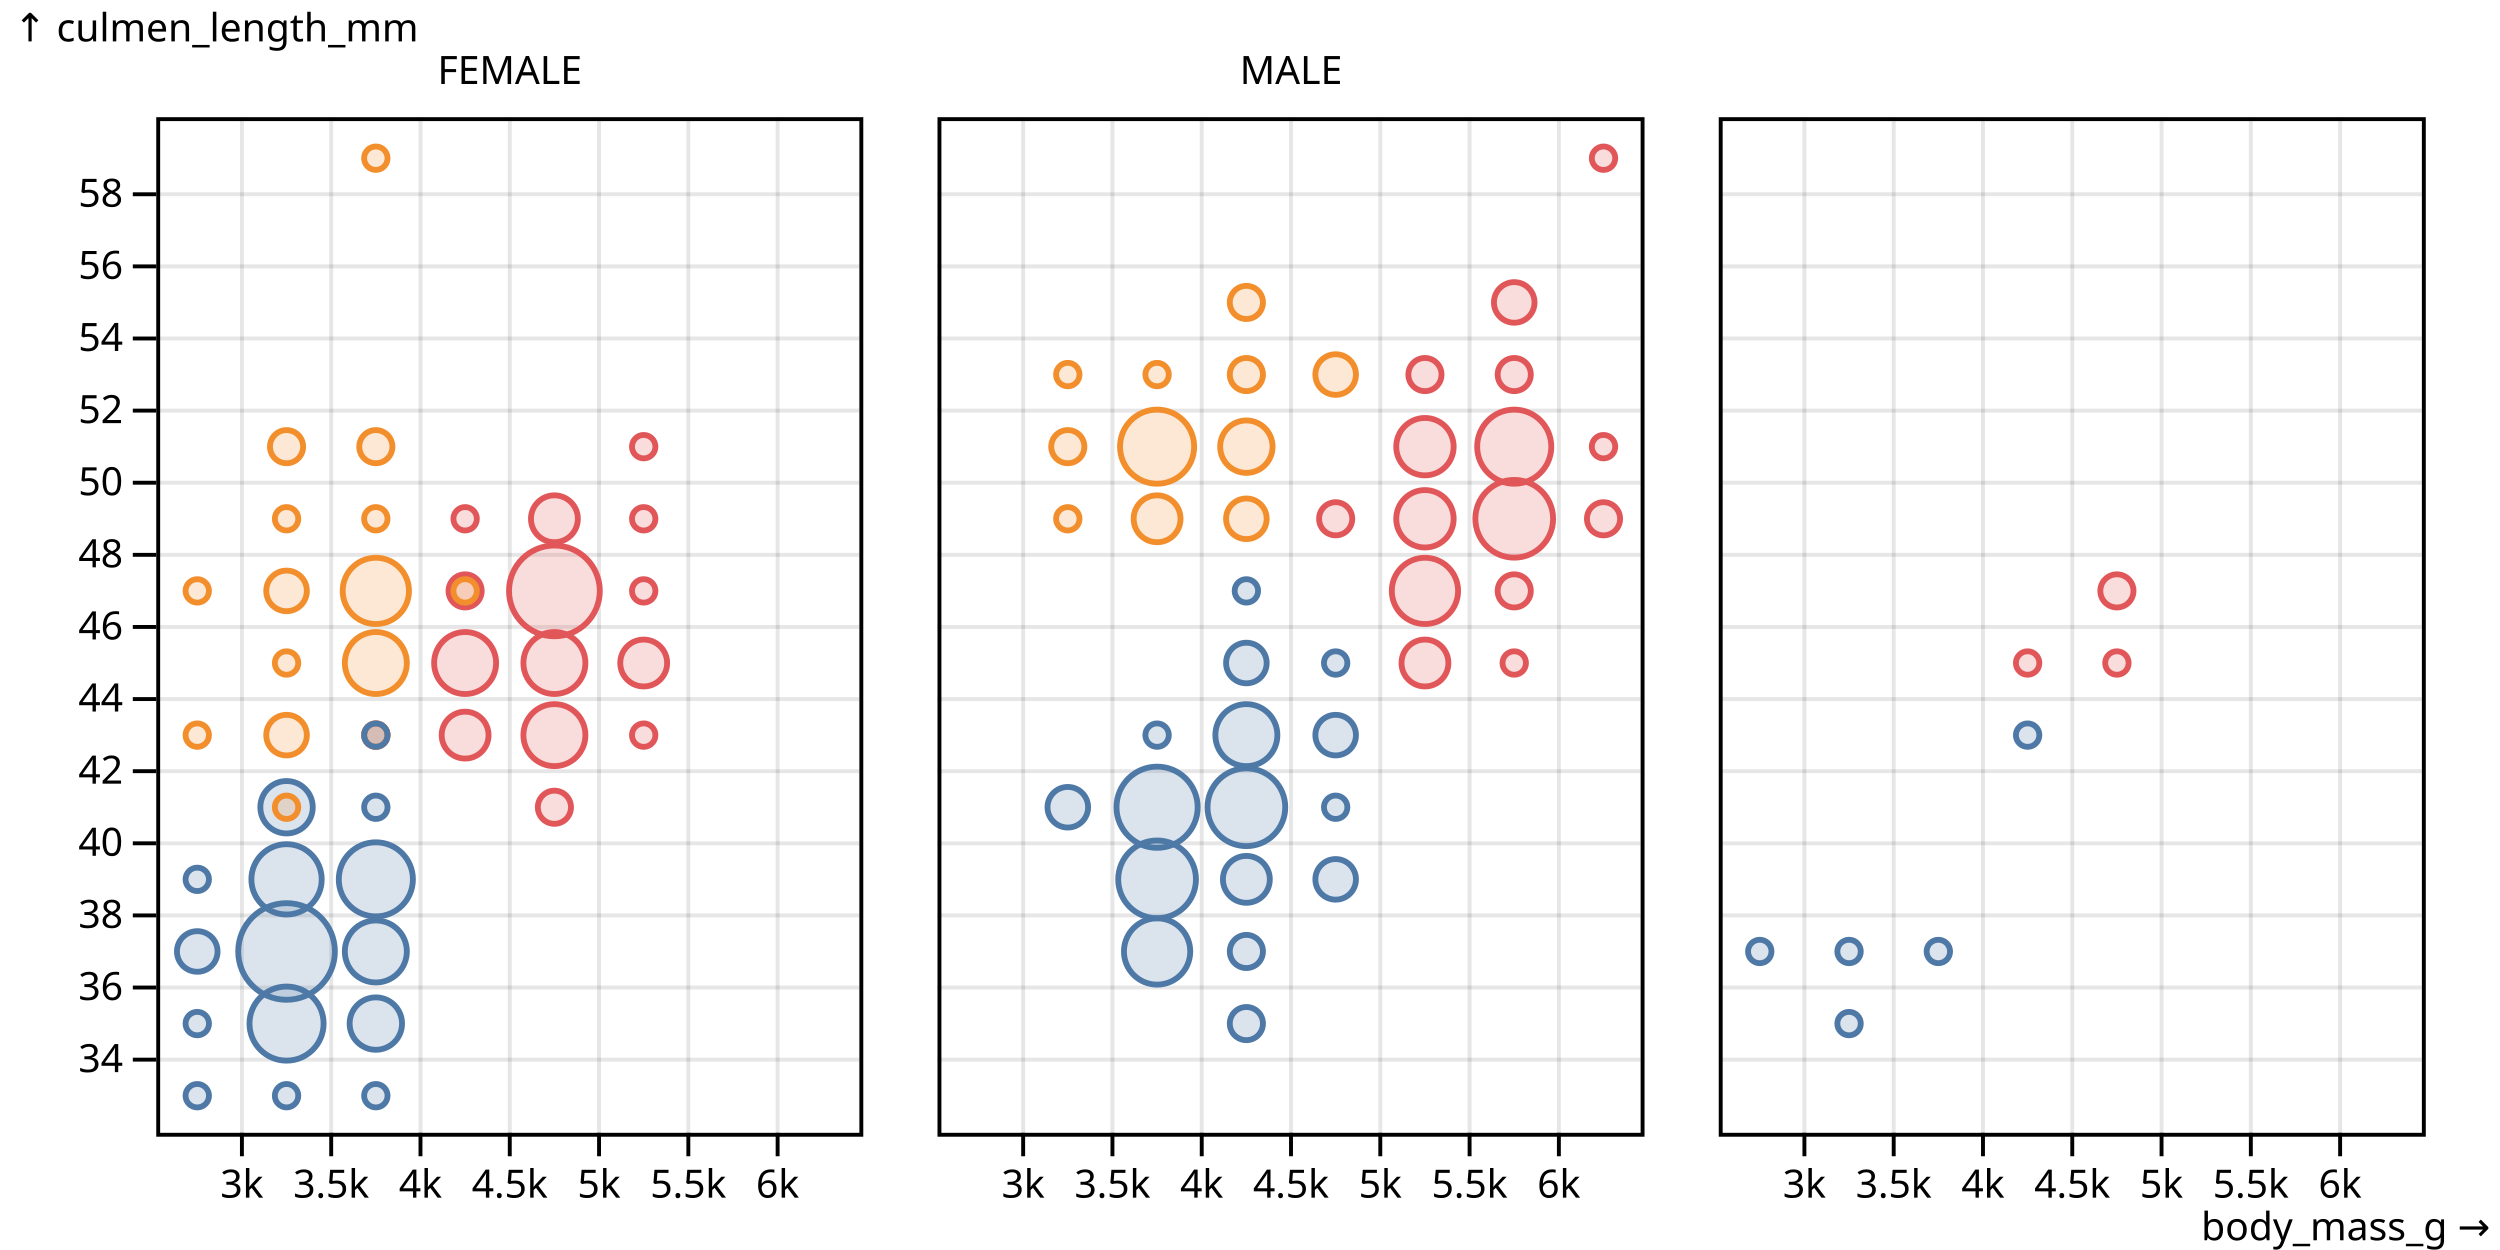
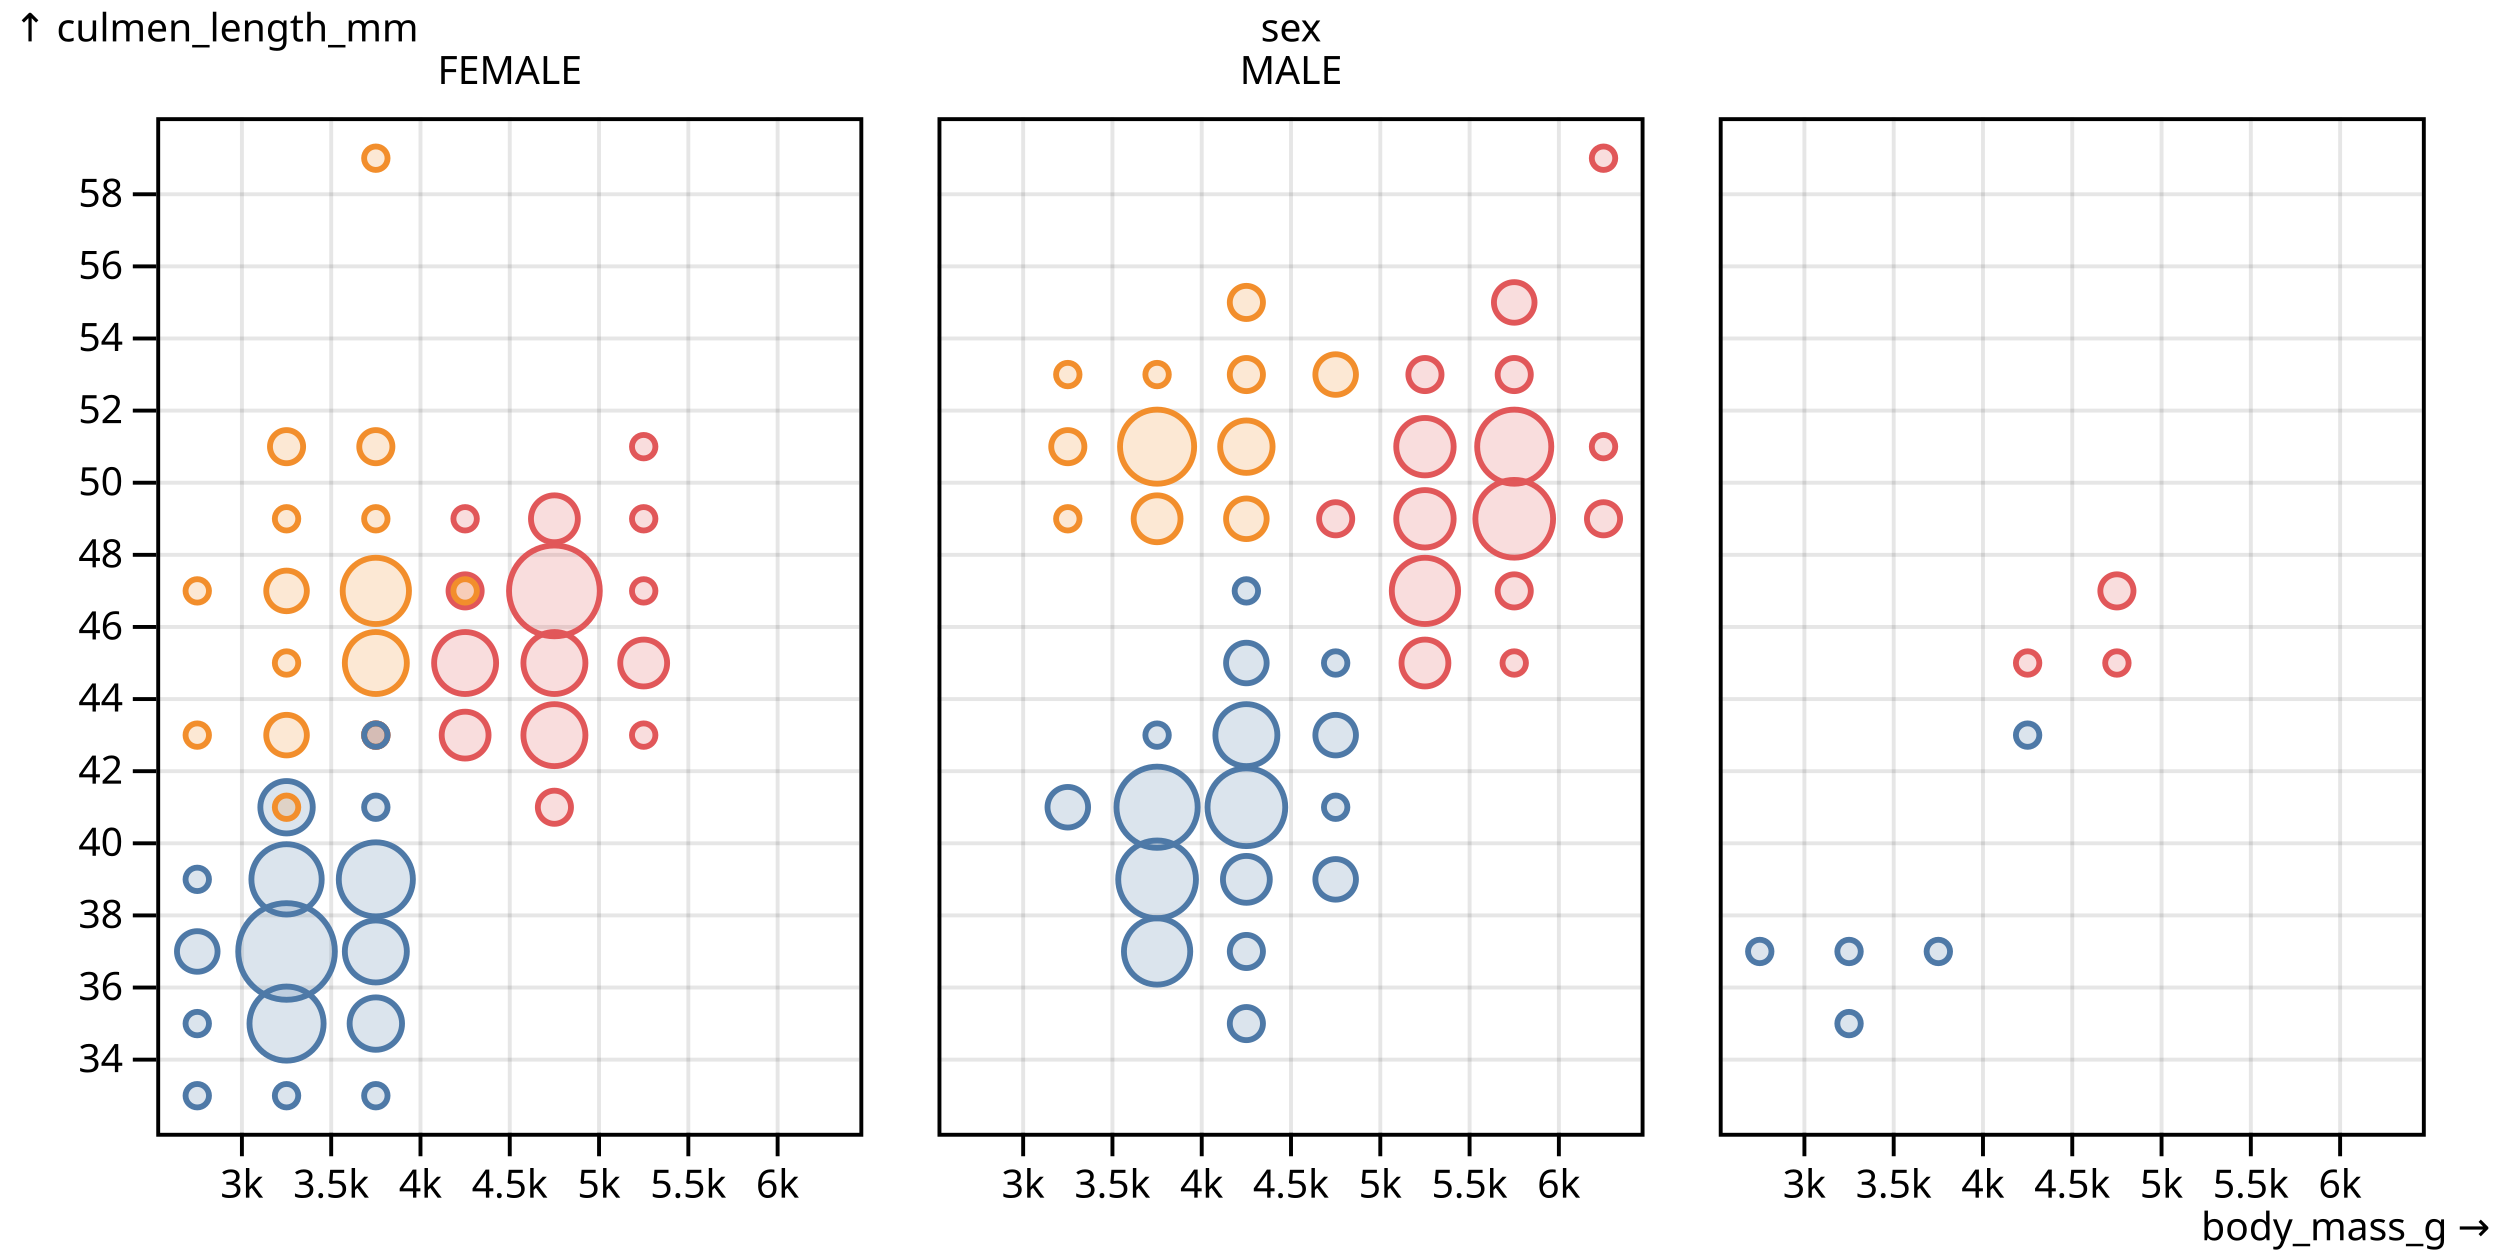
<svg xmlns="http://www.w3.org/2000/svg" class="plot" fill="currentColor" font-family="system-ui, sans-serif" font-size="10" text-anchor="middle" width="640" height="320" viewBox="0 0 640 320">
  <style>
    .plot {
      display: block;
      background: white;
      height: auto;
      height: intrinsic;
      max-width: 100%;
    }

    .plot text,
    .plot tspan {
      white-space: pre;
    }
  </style>
  <g aria-label="facet" transform="translate(0,0)">
    <g aria-label="fx-axis tick label" transform="translate(0.5,-8.5)">
      <text transform="translate(130,30)">FEMALE</text>
    </g>
    <g aria-label="y-grid" stroke="currentColor" stroke-opacity="0.1" transform="translate(0,0.5)">
      <line x1="40" x2="220" y1="270.769" y2="270.769" />
      <line x1="40" x2="220" y1="252.308" y2="252.308" />
      <line x1="40" x2="220" y1="233.846" y2="233.846" />
      <line x1="40" x2="220" y1="215.385" y2="215.385" />
      <line x1="40" x2="220" y1="196.923" y2="196.923" />
      <line x1="40" x2="220" y1="178.462" y2="178.462" />
      <line x1="40" x2="220" y1="160" y2="160" />
      <line x1="40" x2="220" y1="141.538" y2="141.538" />
      <line x1="40" x2="220" y1="123.077" y2="123.077" />
      <line x1="40" x2="220" y1="104.615" y2="104.615" />
      <line x1="40" x2="220" y1="86.154" y2="86.154" />
      <line x1="40" x2="220" y1="67.692" y2="67.692" />
      <line x1="40" x2="220" y1="49.231" y2="49.231" />
    </g>
    <g aria-label="y-axis tick" fill="none" stroke="currentColor" transform="translate(0,0.5)">
      <path transform="translate(40,270.7692)" d="M0,0L-6,0" />
      <path transform="translate(40,252.3077)" d="M0,0L-6,0" />
      <path transform="translate(40,233.8462)" d="M0,0L-6,0" />
      <path transform="translate(40,215.3846)" d="M0,0L-6,0" />
      <path transform="translate(40,196.9231)" d="M0,0L-6,0" />
      <path transform="translate(40,178.4615)" d="M0,0L-6,0" />
      <path transform="translate(40,160)" d="M0,0L-6,0" />
      <path transform="translate(40,141.5385)" d="M0,0L-6,0" />
      <path transform="translate(40,123.0769)" d="M0,0L-6,0" />
      <path transform="translate(40,104.6154)" d="M0,0L-6,0" />
      <path transform="translate(40,86.15385)" d="M0,0L-6,0" />
      <path transform="translate(40,67.69231)" d="M0,0L-6,0" />
      <path transform="translate(40,49.23077)" d="M0,0L-6,0" />
    </g>
    <g aria-label="y-axis tick label" text-anchor="end" font-variant="tabular-nums" transform="translate(-8.5,0.5)">
      <text y="0.32em" transform="translate(40,270.7692)">34</text>
      <text y="0.32em" transform="translate(40,252.3077)">36</text>
      <text y="0.32em" transform="translate(40,233.8462)">38</text>
      <text y="0.32em" transform="translate(40,215.3846)">40</text>
      <text y="0.32em" transform="translate(40,196.9231)">42</text>
      <text y="0.32em" transform="translate(40,178.4615)">44</text>
      <text y="0.32em" transform="translate(40,160)">46</text>
      <text y="0.32em" transform="translate(40,141.5385)">48</text>
      <text y="0.32em" transform="translate(40,123.0769)">50</text>
      <text y="0.32em" transform="translate(40,104.6154)">52</text>
      <text y="0.32em" transform="translate(40,86.15385)">54</text>
      <text y="0.32em" transform="translate(40,67.69231)">56</text>
      <text y="0.32em" transform="translate(40,49.23077)">58</text>
    </g>
    <g aria-label="y-axis label" text-anchor="start" transform="translate(-36.5,-26.5)">
      <text y="0.71em" transform="translate(40,30)">↑ culmen_length_mm</text>
    </g>
    <g aria-label="x-grid" stroke="currentColor" stroke-opacity="0.1" transform="translate(0.5,0)">
      <line x1="61.429" x2="61.429" y1="30" y2="290" />
      <line x1="84.286" x2="84.286" y1="30" y2="290" />
      <line x1="107.143" x2="107.143" y1="30" y2="290" />
      <line x1="130" x2="130" y1="30" y2="290" />
      <line x1="152.857" x2="152.857" y1="30" y2="290" />
      <line x1="175.714" x2="175.714" y1="30" y2="290" />
      <line x1="198.571" x2="198.571" y1="30" y2="290" />
    </g>
    <g aria-label="x-axis tick" fill="none" stroke="currentColor" transform="translate(0.5,0)">
      <path transform="translate(61.42857,290)" d="M0,0L0,6" />
      <path transform="translate(84.28571,290)" d="M0,0L0,6" />
      <path transform="translate(107.1429,290)" d="M0,0L0,6" />
      <path transform="translate(130,290)" d="M0,0L0,6" />
      <path transform="translate(152.8571,290)" d="M0,0L0,6" />
      <path transform="translate(175.7143,290)" d="M0,0L0,6" />
      <path transform="translate(198.5714,290)" d="M0,0L0,6" />
    </g>
    <g aria-label="x-axis tick label" font-variant="tabular-nums" transform="translate(0.5,9.5)">
      <text y="0.71em" transform="translate(61.42857,290)">3k</text>
      <text y="0.71em" transform="translate(84.28571,290)">3.5k</text>
      <text y="0.71em" transform="translate(107.1429,290)">4k</text>
      <text y="0.71em" transform="translate(130,290)">4.5k</text>
      <text y="0.71em" transform="translate(152.8571,290)">5k</text>
      <text y="0.71em" transform="translate(175.7143,290)">5.5k</text>
      <text y="0.71em" transform="translate(198.5714,290)">6k</text>
    </g>
    <rect aria-label="frame" fill="none" stroke="currentColor" transform="translate(0.5,0.5)" x="40" y="30" width="180" height="260" />
    <g aria-label="dot" fill-opacity="0.2" stroke-width="1.5" transform="translate(0.5,0.5)">
      <circle cx="72.857" cy="243.077" r="12.369" fill="#4e79a7" stroke="#4e79a7" />
      <circle cx="141.429" cy="150.769" r="11.619" fill="#e15759" stroke="#e15759" />
      <circle cx="95.714" cy="224.615" r="9.487" fill="#4e79a7" stroke="#4e79a7" />
      <circle cx="72.857" cy="261.538" r="9.487" fill="#4e79a7" stroke="#4e79a7" />
      <circle cx="72.857" cy="224.615" r="9" fill="#4e79a7" stroke="#4e79a7" />
      <circle cx="95.714" cy="150.769" r="8.485" fill="#f28e2c" stroke="#f28e2c" />
      <circle cx="141.429" cy="169.231" r="7.937" fill="#e15759" stroke="#e15759" />
      <circle cx="141.429" cy="187.692" r="7.937" fill="#e15759" stroke="#e15759" />
      <circle cx="118.571" cy="169.231" r="7.937" fill="#e15759" stroke="#e15759" />
      <circle cx="95.714" cy="169.231" r="7.937" fill="#f28e2c" stroke="#f28e2c" />
      <circle cx="95.714" cy="243.077" r="7.937" fill="#4e79a7" stroke="#4e79a7" />
      <circle cx="95.714" cy="261.538" r="6.708" fill="#4e79a7" stroke="#4e79a7" />
      <circle cx="72.857" cy="206.154" r="6.708" fill="#4e79a7" stroke="#4e79a7" />
      <circle cx="164.286" cy="169.231" r="6" fill="#e15759" stroke="#e15759" />
      <circle cx="141.429" cy="132.308" r="6" fill="#e15759" stroke="#e15759" />
      <circle cx="118.571" cy="187.692" r="6" fill="#e15759" stroke="#e15759" />
      <circle cx="72.857" cy="150.769" r="5.196" fill="#f28e2c" stroke="#f28e2c" />
      <circle cx="72.857" cy="187.692" r="5.196" fill="#f28e2c" stroke="#f28e2c" />
      <circle cx="50" cy="243.077" r="5.196" fill="#4e79a7" stroke="#4e79a7" />
      <circle cx="141.429" cy="206.154" r="4.243" fill="#e15759" stroke="#e15759" />
      <circle cx="118.571" cy="150.769" r="4.243" fill="#e15759" stroke="#e15759" />
      <circle cx="95.714" cy="113.846" r="4.243" fill="#f28e2c" stroke="#f28e2c" />
      <circle cx="72.857" cy="113.846" r="4.243" fill="#f28e2c" stroke="#f28e2c" />
      <circle cx="164.286" cy="113.846" r="3" fill="#e15759" stroke="#e15759" />
      <circle cx="164.286" cy="132.308" r="3" fill="#e15759" stroke="#e15759" />
      <circle cx="164.286" cy="150.769" r="3" fill="#e15759" stroke="#e15759" />
      <circle cx="164.286" cy="187.692" r="3" fill="#e15759" stroke="#e15759" />
      <circle cx="118.571" cy="132.308" r="3" fill="#e15759" stroke="#e15759" />
      <circle cx="95.714" cy="187.692" r="3" fill="#e15759" stroke="#e15759" />
      <circle cx="118.571" cy="150.769" r="3" fill="#f28e2c" stroke="#f28e2c" />
      <circle cx="95.714" cy="40" r="3" fill="#f28e2c" stroke="#f28e2c" />
      <circle cx="95.714" cy="132.308" r="3" fill="#f28e2c" stroke="#f28e2c" />
      <circle cx="95.714" cy="187.692" r="3" fill="#f28e2c" stroke="#f28e2c" />
      <circle cx="72.857" cy="132.308" r="3" fill="#f28e2c" stroke="#f28e2c" />
      <circle cx="72.857" cy="169.231" r="3" fill="#f28e2c" stroke="#f28e2c" />
      <circle cx="72.857" cy="206.154" r="3" fill="#f28e2c" stroke="#f28e2c" />
      <circle cx="50" cy="150.769" r="3" fill="#f28e2c" stroke="#f28e2c" />
      <circle cx="50" cy="187.692" r="3" fill="#f28e2c" stroke="#f28e2c" />
      <circle cx="95.714" cy="187.692" r="3" fill="#4e79a7" stroke="#4e79a7" />
      <circle cx="95.714" cy="206.154" r="3" fill="#4e79a7" stroke="#4e79a7" />
      <circle cx="95.714" cy="280" r="3" fill="#4e79a7" stroke="#4e79a7" />
      <circle cx="72.857" cy="280" r="3" fill="#4e79a7" stroke="#4e79a7" />
      <circle cx="50" cy="224.615" r="3" fill="#4e79a7" stroke="#4e79a7" />
      <circle cx="50" cy="261.538" r="3" fill="#4e79a7" stroke="#4e79a7" />
      <circle cx="50" cy="280" r="3" fill="#4e79a7" stroke="#4e79a7" />
    </g>
  </g>
  <g aria-label="facet" transform="translate(200,0)">
    <g aria-label="fx-axis tick label" transform="translate(0.5,-8.5)">
      <text transform="translate(130,30)">MALE</text>
    </g>
+     <g aria-label="fx-axis label" transform="translate(0.5,-26.5)">
+       <text y="0.71em" transform="translate(130,30)">sex</text>
+     </g>
    <g aria-label="y-grid" stroke="currentColor" stroke-opacity="0.1" transform="translate(0,0.5)">
      <line x1="40" x2="220" y1="270.769" y2="270.769" />
      <line x1="40" x2="220" y1="252.308" y2="252.308" />
      <line x1="40" x2="220" y1="233.846" y2="233.846" />
      <line x1="40" x2="220" y1="215.385" y2="215.385" />
      <line x1="40" x2="220" y1="196.923" y2="196.923" />
      <line x1="40" x2="220" y1="178.462" y2="178.462" />
      <line x1="40" x2="220" y1="160" y2="160" />
      <line x1="40" x2="220" y1="141.538" y2="141.538" />
      <line x1="40" x2="220" y1="123.077" y2="123.077" />
      <line x1="40" x2="220" y1="104.615" y2="104.615" />
      <line x1="40" x2="220" y1="86.154" y2="86.154" />
      <line x1="40" x2="220" y1="67.692" y2="67.692" />
      <line x1="40" x2="220" y1="49.231" y2="49.231" />
    </g>
    <g aria-label="x-grid" stroke="currentColor" stroke-opacity="0.1" transform="translate(0.5,0)">
      <line x1="61.429" x2="61.429" y1="30" y2="290" />
      <line x1="84.286" x2="84.286" y1="30" y2="290" />
      <line x1="107.143" x2="107.143" y1="30" y2="290" />
      <line x1="130" x2="130" y1="30" y2="290" />
      <line x1="152.857" x2="152.857" y1="30" y2="290" />
      <line x1="175.714" x2="175.714" y1="30" y2="290" />
      <line x1="198.571" x2="198.571" y1="30" y2="290" />
    </g>
    <g aria-label="x-axis tick" fill="none" stroke="currentColor" transform="translate(0.5,0)">
      <path transform="translate(61.42857,290)" d="M0,0L0,6" />
      <path transform="translate(84.28571,290)" d="M0,0L0,6" />
      <path transform="translate(107.1429,290)" d="M0,0L0,6" />
      <path transform="translate(130,290)" d="M0,0L0,6" />
      <path transform="translate(152.8571,290)" d="M0,0L0,6" />
      <path transform="translate(175.7143,290)" d="M0,0L0,6" />
      <path transform="translate(198.5714,290)" d="M0,0L0,6" />
    </g>
    <g aria-label="x-axis tick label" font-variant="tabular-nums" transform="translate(0.5,9.5)">
      <text y="0.71em" transform="translate(61.42857,290)">3k</text>
      <text y="0.71em" transform="translate(84.28571,290)">3.5k</text>
      <text y="0.71em" transform="translate(107.1429,290)">4k</text>
      <text y="0.71em" transform="translate(130,290)">4.5k</text>
      <text y="0.71em" transform="translate(152.8571,290)">5k</text>
      <text y="0.71em" transform="translate(175.7143,290)">5.5k</text>
      <text y="0.71em" transform="translate(198.5714,290)">6k</text>
    </g>
    <rect aria-label="frame" fill="none" stroke="currentColor" transform="translate(0.5,0.5)" x="40" y="30" width="180" height="260" />
    <g aria-label="dot" fill-opacity="0.2" stroke-width="1.5" transform="translate(0.5,0.5)">
      <circle cx="95.714" cy="206.154" r="10.392" fill="#4e79a7" stroke="#4e79a7" />
      <circle cx="187.143" cy="132.308" r="9.95" fill="#e15759" stroke="#e15759" />
      <circle cx="118.571" cy="206.154" r="9.95" fill="#4e79a7" stroke="#4e79a7" />
      <circle cx="95.714" cy="224.615" r="9.95" fill="#4e79a7" stroke="#4e79a7" />
      <circle cx="187.143" cy="113.846" r="9.487" fill="#e15759" stroke="#e15759" />
      <circle cx="95.714" cy="113.846" r="9.487" fill="#f28e2c" stroke="#f28e2c" />
      <circle cx="164.286" cy="150.769" r="8.485" fill="#e15759" stroke="#e15759" />
      <circle cx="95.714" cy="243.077" r="8.485" fill="#4e79a7" stroke="#4e79a7" />
      <circle cx="118.571" cy="187.692" r="7.937" fill="#4e79a7" stroke="#4e79a7" />
      <circle cx="164.286" cy="113.846" r="7.348" fill="#e15759" stroke="#e15759" />
      <circle cx="164.286" cy="132.308" r="7.348" fill="#e15759" stroke="#e15759" />
      <circle cx="118.571" cy="113.846" r="6.708" fill="#f28e2c" stroke="#f28e2c" />
      <circle cx="164.286" cy="169.231" r="6" fill="#e15759" stroke="#e15759" />
      <circle cx="95.714" cy="132.308" r="6" fill="#f28e2c" stroke="#f28e2c" />
      <circle cx="118.571" cy="224.615" r="6" fill="#4e79a7" stroke="#4e79a7" />
      <circle cx="187.143" cy="76.923" r="5.196" fill="#e15759" stroke="#e15759" />
      <circle cx="141.429" cy="95.385" r="5.196" fill="#f28e2c" stroke="#f28e2c" />
      <circle cx="118.571" cy="132.308" r="5.196" fill="#f28e2c" stroke="#f28e2c" />
      <circle cx="141.429" cy="187.692" r="5.196" fill="#4e79a7" stroke="#4e79a7" />
      <circle cx="141.429" cy="224.615" r="5.196" fill="#4e79a7" stroke="#4e79a7" />
      <circle cx="118.571" cy="169.231" r="5.196" fill="#4e79a7" stroke="#4e79a7" />
      <circle cx="72.857" cy="206.154" r="5.196" fill="#4e79a7" stroke="#4e79a7" />
      <circle cx="210" cy="132.308" r="4.243" fill="#e15759" stroke="#e15759" />
      <circle cx="187.143" cy="95.385" r="4.243" fill="#e15759" stroke="#e15759" />
      <circle cx="187.143" cy="150.769" r="4.243" fill="#e15759" stroke="#e15759" />
      <circle cx="164.286" cy="95.385" r="4.243" fill="#e15759" stroke="#e15759" />
      <circle cx="141.429" cy="132.308" r="4.243" fill="#e15759" stroke="#e15759" />
      <circle cx="118.571" cy="76.923" r="4.243" fill="#f28e2c" stroke="#f28e2c" />
      <circle cx="118.571" cy="95.385" r="4.243" fill="#f28e2c" stroke="#f28e2c" />
      <circle cx="72.857" cy="113.846" r="4.243" fill="#f28e2c" stroke="#f28e2c" />
      <circle cx="118.571" cy="243.077" r="4.243" fill="#4e79a7" stroke="#4e79a7" />
      <circle cx="118.571" cy="261.538" r="4.243" fill="#4e79a7" stroke="#4e79a7" />
      <circle cx="210" cy="40" r="3" fill="#e15759" stroke="#e15759" />
      <circle cx="210" cy="113.846" r="3" fill="#e15759" stroke="#e15759" />
      <circle cx="187.143" cy="169.231" r="3" fill="#e15759" stroke="#e15759" />
      <circle cx="95.714" cy="95.385" r="3" fill="#f28e2c" stroke="#f28e2c" />
      <circle cx="72.857" cy="95.385" r="3" fill="#f28e2c" stroke="#f28e2c" />
      <circle cx="72.857" cy="132.308" r="3" fill="#f28e2c" stroke="#f28e2c" />
      <circle cx="141.429" cy="169.231" r="3" fill="#4e79a7" stroke="#4e79a7" />
      <circle cx="141.429" cy="206.154" r="3" fill="#4e79a7" stroke="#4e79a7" />
      <circle cx="118.571" cy="150.769" r="3" fill="#4e79a7" stroke="#4e79a7" />
      <circle cx="95.714" cy="187.692" r="3" fill="#4e79a7" stroke="#4e79a7" />
    </g>
  </g>
  <g aria-label="facet" transform="translate(400,0)">
    <g aria-label="y-grid" stroke="currentColor" stroke-opacity="0.1" transform="translate(0,0.5)">
      <line x1="40" x2="220" y1="270.769" y2="270.769" />
      <line x1="40" x2="220" y1="252.308" y2="252.308" />
      <line x1="40" x2="220" y1="233.846" y2="233.846" />
      <line x1="40" x2="220" y1="215.385" y2="215.385" />
      <line x1="40" x2="220" y1="196.923" y2="196.923" />
      <line x1="40" x2="220" y1="178.462" y2="178.462" />
      <line x1="40" x2="220" y1="160" y2="160" />
      <line x1="40" x2="220" y1="141.538" y2="141.538" />
      <line x1="40" x2="220" y1="123.077" y2="123.077" />
      <line x1="40" x2="220" y1="104.615" y2="104.615" />
      <line x1="40" x2="220" y1="86.154" y2="86.154" />
      <line x1="40" x2="220" y1="67.692" y2="67.692" />
      <line x1="40" x2="220" y1="49.231" y2="49.231" />
    </g>
    <g aria-label="x-grid" stroke="currentColor" stroke-opacity="0.1" transform="translate(0.5,0)">
      <line x1="61.429" x2="61.429" y1="30" y2="290" />
      <line x1="84.286" x2="84.286" y1="30" y2="290" />
      <line x1="107.143" x2="107.143" y1="30" y2="290" />
      <line x1="130" x2="130" y1="30" y2="290" />
      <line x1="152.857" x2="152.857" y1="30" y2="290" />
      <line x1="175.714" x2="175.714" y1="30" y2="290" />
      <line x1="198.571" x2="198.571" y1="30" y2="290" />
    </g>
    <g aria-label="x-axis tick" fill="none" stroke="currentColor" transform="translate(0.5,0)">
      <path transform="translate(61.42857,290)" d="M0,0L0,6" />
      <path transform="translate(84.28571,290)" d="M0,0L0,6" />
      <path transform="translate(107.1429,290)" d="M0,0L0,6" />
      <path transform="translate(130,290)" d="M0,0L0,6" />
      <path transform="translate(152.8571,290)" d="M0,0L0,6" />
      <path transform="translate(175.7143,290)" d="M0,0L0,6" />
      <path transform="translate(198.5714,290)" d="M0,0L0,6" />
    </g>
    <g aria-label="x-axis tick label" font-variant="tabular-nums" transform="translate(0.5,9.5)">
      <text y="0.71em" transform="translate(61.42857,290)">3k</text>
      <text y="0.71em" transform="translate(84.28571,290)">3.5k</text>
      <text y="0.71em" transform="translate(107.1429,290)">4k</text>
      <text y="0.71em" transform="translate(130,290)">4.5k</text>
      <text y="0.71em" transform="translate(152.8571,290)">5k</text>
      <text y="0.71em" transform="translate(175.7143,290)">5.5k</text>
      <text y="0.71em" transform="translate(198.5714,290)">6k</text>
    </g>
    <g aria-label="x-axis label" text-anchor="end" transform="translate(17.5,27.5)">
      <text transform="translate(220,290)">body_mass_g →</text>
    </g>
    <rect aria-label="frame" fill="none" stroke="currentColor" transform="translate(0.5,0.5)" x="40" y="30" width="180" height="260" />
    <g aria-label="dot" fill-opacity="0.2" stroke-width="1.5" transform="translate(0.5,0.5)">
      <circle cx="141.429" cy="150.769" r="4.243" fill="#e15759" stroke="#e15759" />
      <circle cx="141.429" cy="169.231" r="3" fill="#e15759" stroke="#e15759" />
      <circle cx="118.571" cy="169.231" r="3" fill="#e15759" stroke="#e15759" />
      <circle cx="118.571" cy="187.692" r="3" fill="#4e79a7" stroke="#4e79a7" />
      <circle cx="95.714" cy="243.077" r="3" fill="#4e79a7" stroke="#4e79a7" />
      <circle cx="72.857" cy="243.077" r="3" fill="#4e79a7" stroke="#4e79a7" />
      <circle cx="72.857" cy="261.538" r="3" fill="#4e79a7" stroke="#4e79a7" />
      <circle cx="50" cy="243.077" r="3" fill="#4e79a7" stroke="#4e79a7" />
    </g>
  </g>
</svg>
